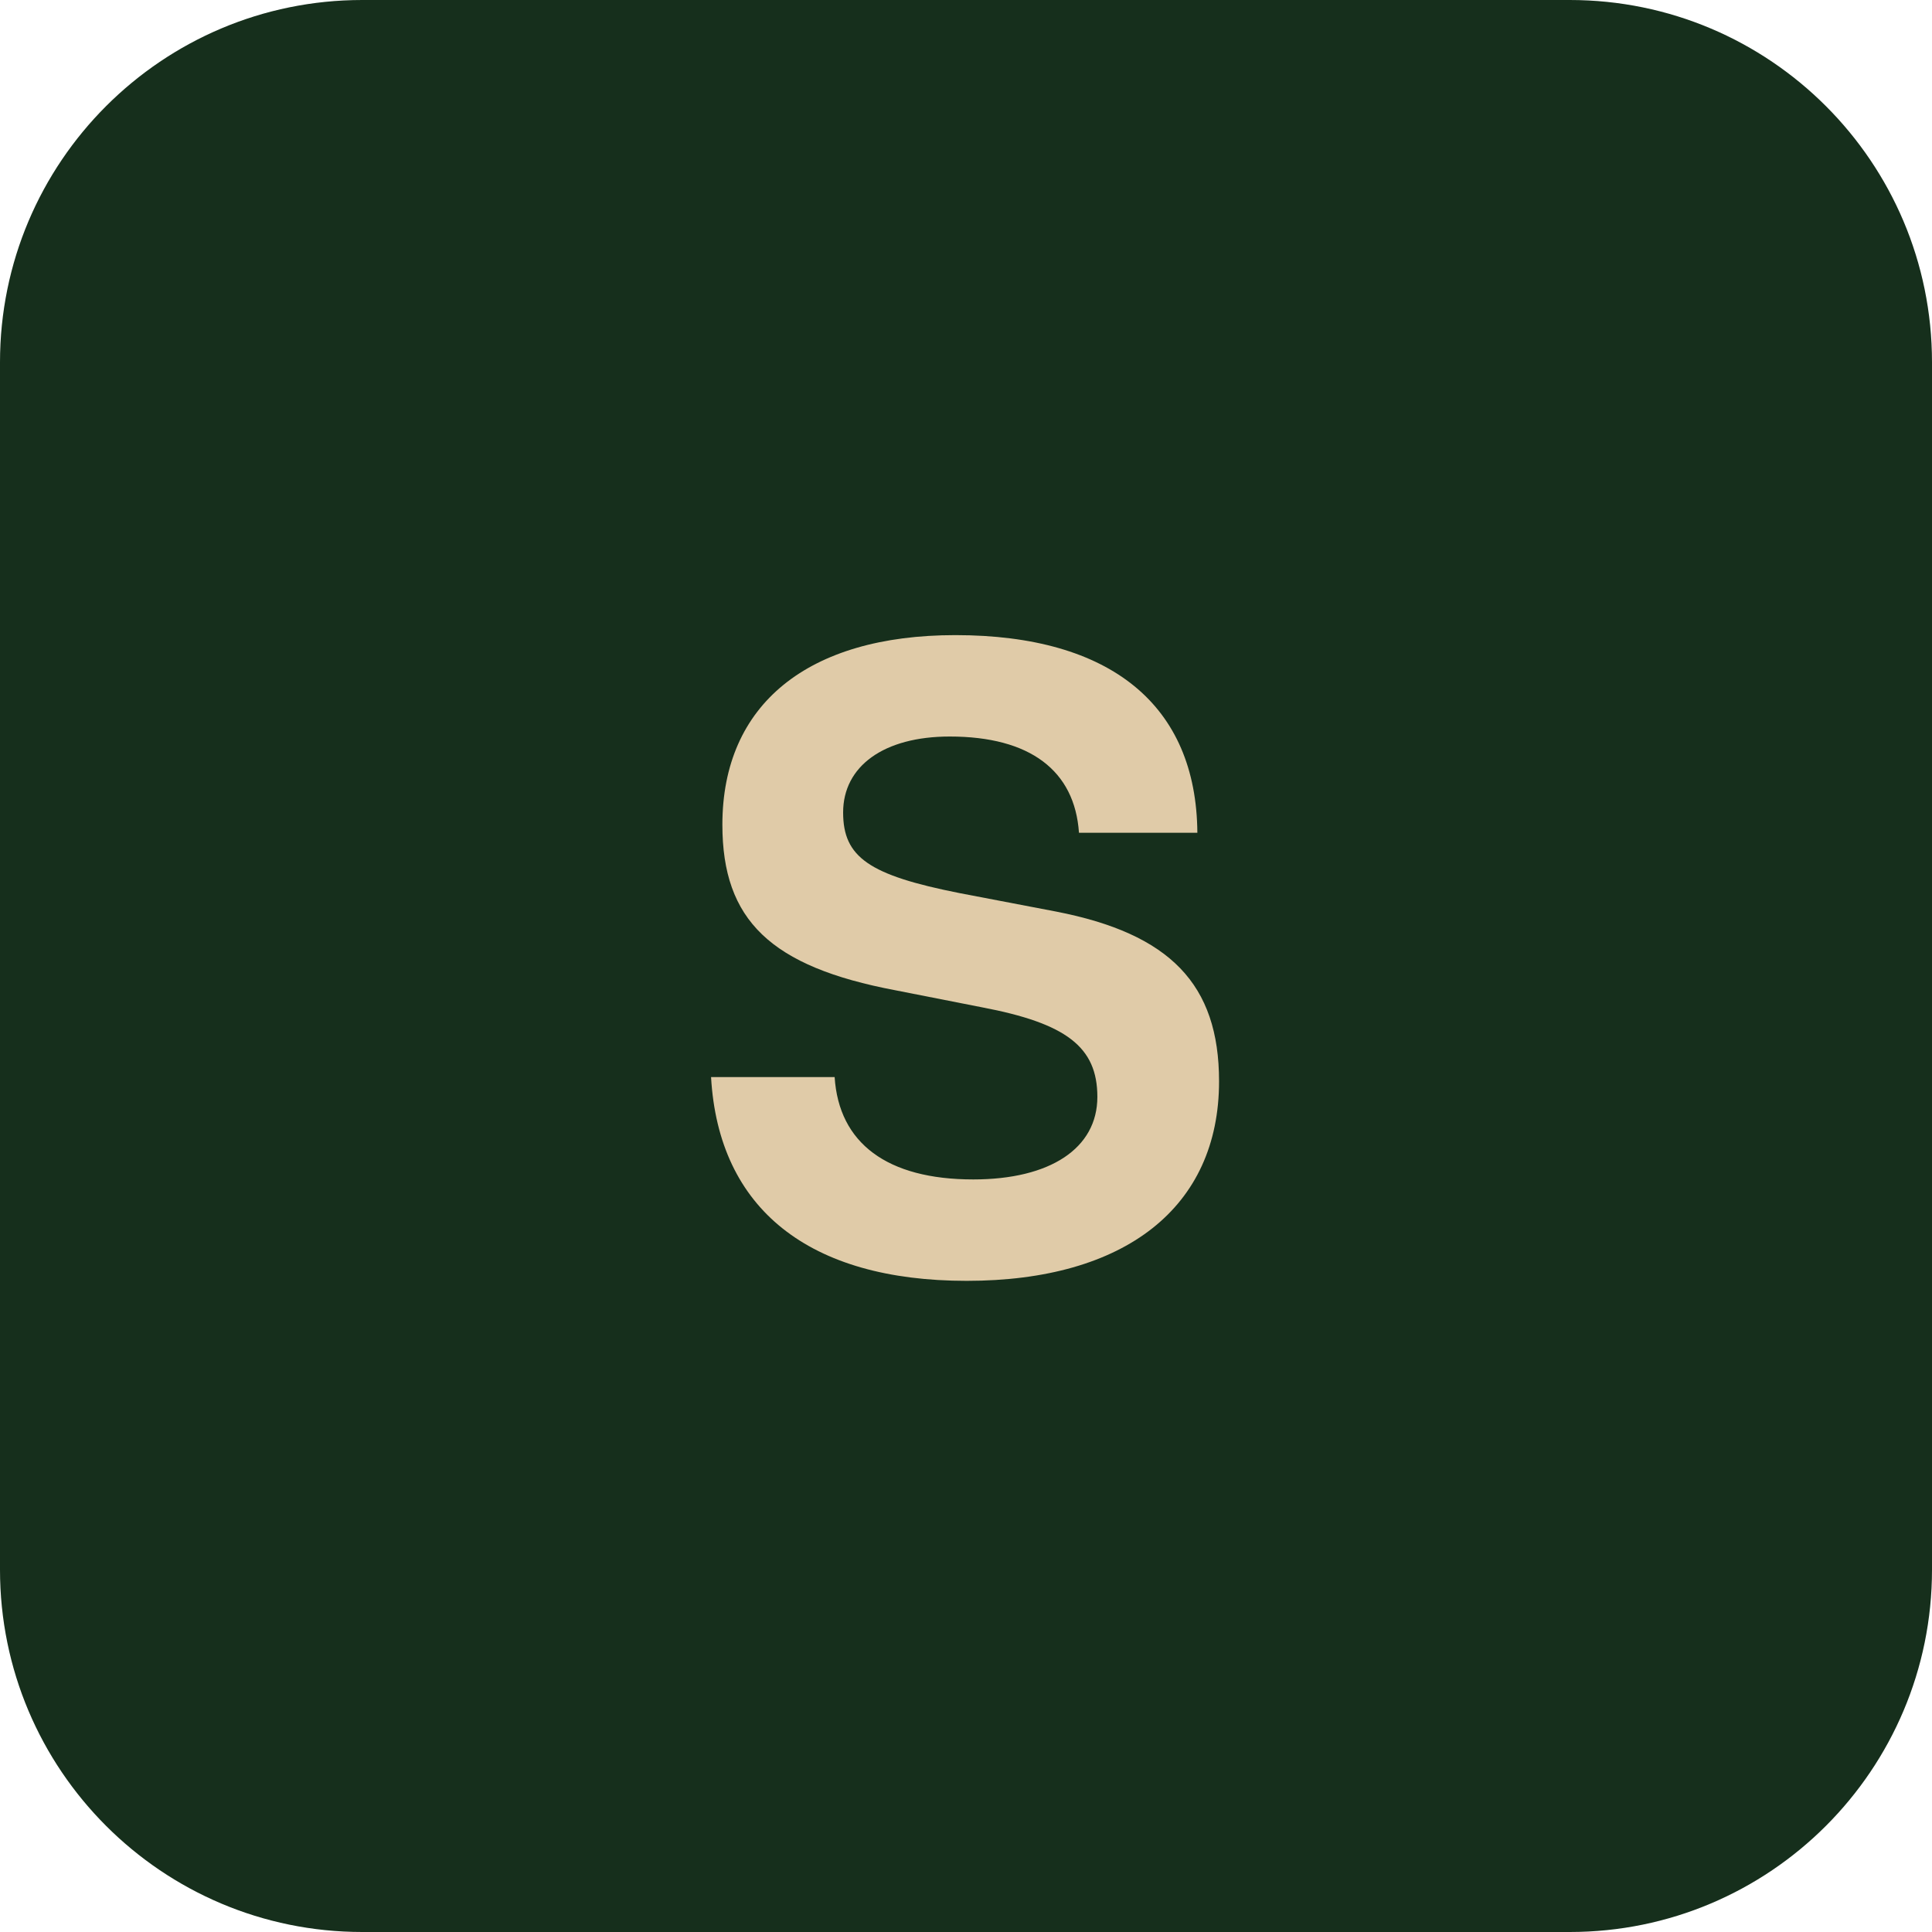
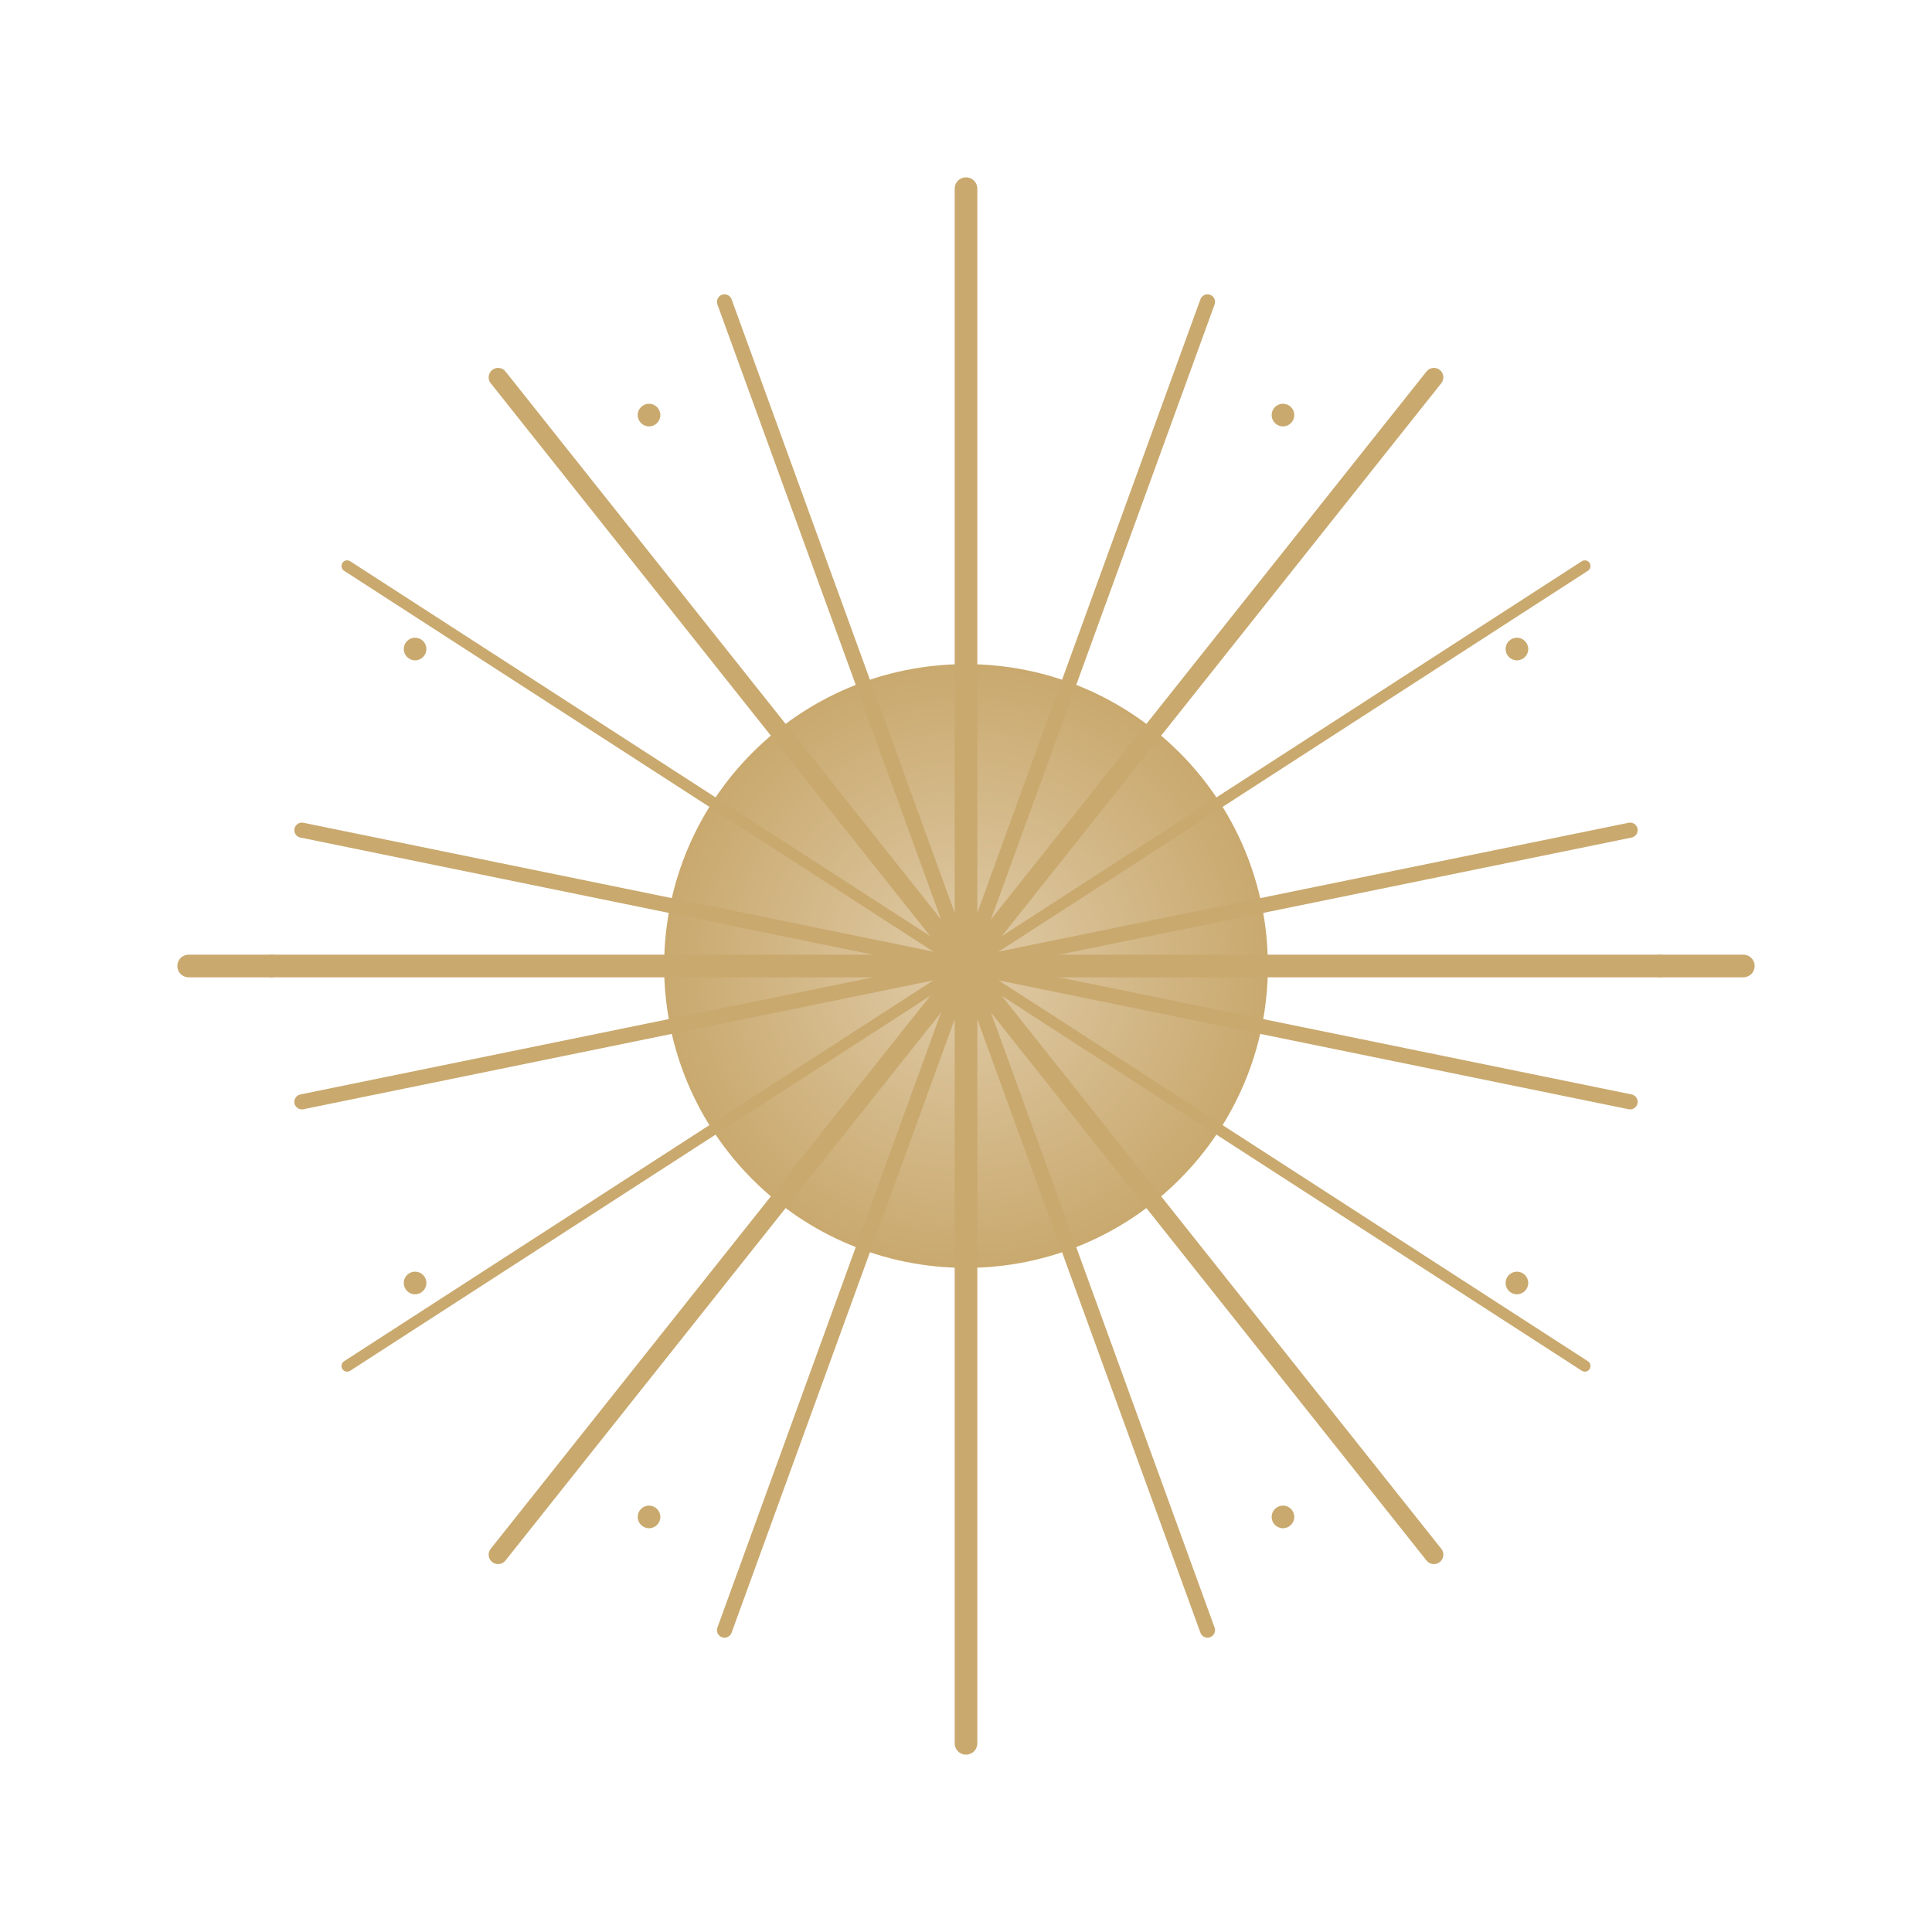
- <svg xmlns="http://www.w3.org/2000/svg" viewBox="0 0 64 64">
-   <rect width="64" height="64" rx="12" fill="#162F1C" />
-   <text x="50%" y="50%" dominant-baseline="middle" text-anchor="middle" font-family="Helvetica, Arial, sans-serif" font-size="28" fill="#E0CBA8" font-weight="bold">S</text>
+ <svg xmlns="http://www.w3.org/2000/svg" viewBox="0 0 512 512" width="512" height="512">
+   <defs>
+     <radialGradient id="sunburst" cx="50%" cy="50%" r="50%">
+       <stop offset="0%" style="stop-color:#E0CBA8;stop-opacity:1" />
+       <stop offset="100%" style="stop-color:#C9A96E;stop-opacity:1" />
+     </radialGradient>
+   </defs>
+   <circle cx="256" cy="256" r="80" fill="url(#sunburst)" />
+   <line x1="256" y1="256" x2="256" y2="50" stroke="#C9A96E" stroke-width="6" stroke-linecap="round" />
+   <line x1="256" y1="256" x2="320" y2="80" stroke="#C9A96E" stroke-width="4" stroke-linecap="round" />
+   <line x1="256" y1="256" x2="192" y2="80" stroke="#C9A96E" stroke-width="4" stroke-linecap="round" />
+   <line x1="256" y1="256" x2="380" y2="100" stroke="#C9A96E" stroke-width="5" stroke-linecap="round" />
+   <line x1="256" y1="256" x2="420" y2="150" stroke="#C9A96E" stroke-width="3" stroke-linecap="round" />
+   <line x1="256" y1="256" x2="462" y2="256" stroke="#C9A96E" stroke-width="6" stroke-linecap="round" />
+   <line x1="256" y1="256" x2="432" y2="220" stroke="#C9A96E" stroke-width="4" stroke-linecap="round" />
+   <line x1="256" y1="256" x2="432" y2="292" stroke="#C9A96E" stroke-width="4" stroke-linecap="round" />
+   <line x1="256" y1="256" x2="380" y2="412" stroke="#C9A96E" stroke-width="5" stroke-linecap="round" />
+   <line x1="256" y1="256" x2="420" y2="362" stroke="#C9A96E" stroke-width="3" stroke-linecap="round" />
+   <line x1="256" y1="256" x2="256" y2="462" stroke="#C9A96E" stroke-width="6" stroke-linecap="round" />
+   <line x1="256" y1="256" x2="320" y2="432" stroke="#C9A96E" stroke-width="4" stroke-linecap="round" />
+   <line x1="256" y1="256" x2="192" y2="432" stroke="#C9A96E" stroke-width="4" stroke-linecap="round" />
+   <line x1="256" y1="256" x2="132" y2="412" stroke="#C9A96E" stroke-width="5" stroke-linecap="round" />
+   <line x1="256" y1="256" x2="92" y2="362" stroke="#C9A96E" stroke-width="3" stroke-linecap="round" />
+   <line x1="256" y1="256" x2="50" y2="256" stroke="#C9A96E" stroke-width="6" stroke-linecap="round" />
+   <line x1="256" y1="256" x2="80" y2="220" stroke="#C9A96E" stroke-width="4" stroke-linecap="round" />
+   <line x1="256" y1="256" x2="80" y2="292" stroke="#C9A96E" stroke-width="4" stroke-linecap="round" />
+   <line x1="256" y1="256" x2="132" y2="100" stroke="#C9A96E" stroke-width="5" stroke-linecap="round" />
+   <line x1="256" y1="256" x2="92" y2="150" stroke="#C9A96E" stroke-width="3" stroke-linecap="round" />
+   <circle cx="340" cy="110" r="3" fill="#C9A96E" />
+   <circle cx="402" cy="172" r="3" fill="#C9A96E" />
+   <circle cx="440" cy="256" r="3" fill="#C9A96E" />
+   <circle cx="402" cy="340" r="3" fill="#C9A96E" />
+   <circle cx="340" cy="402" r="3" fill="#C9A96E" />
+   <circle cx="172" cy="402" r="3" fill="#C9A96E" />
+   <circle cx="110" cy="340" r="3" fill="#C9A96E" />
+   <circle cx="72" cy="256" r="3" fill="#C9A96E" />
+   <circle cx="110" cy="172" r="3" fill="#C9A96E" />
+   <circle cx="172" cy="110" r="3" fill="#C9A96E" />
</svg>
